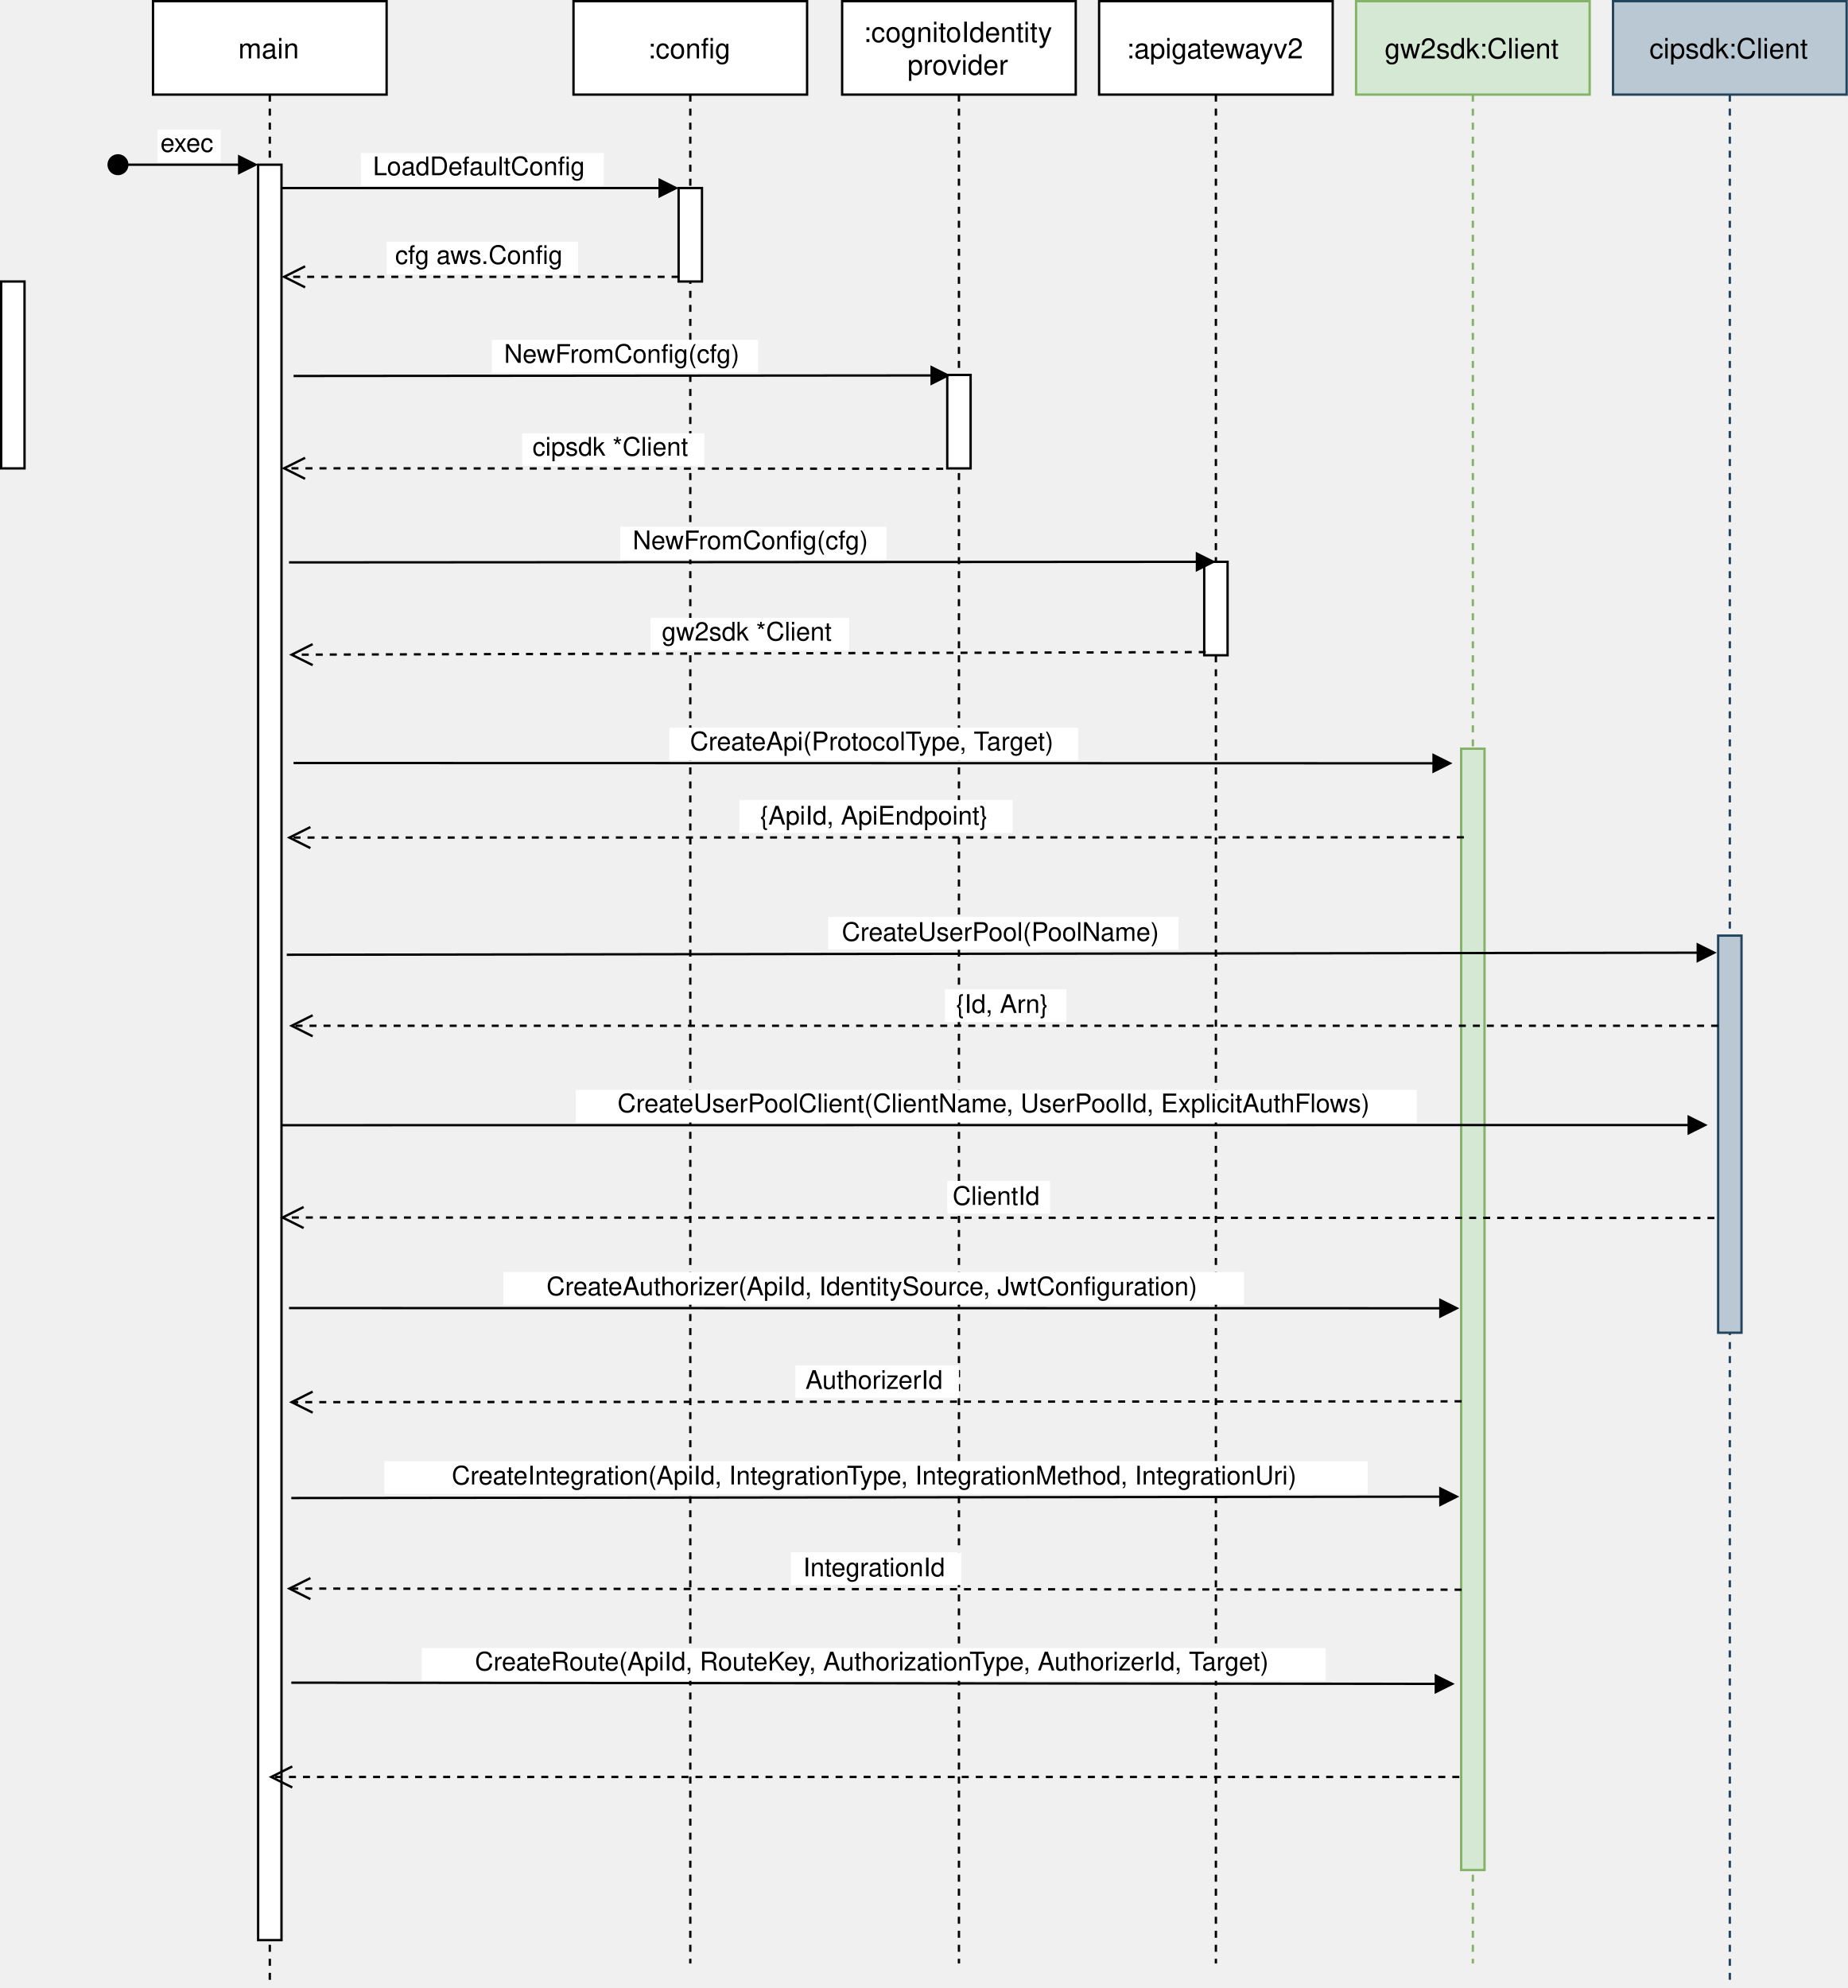
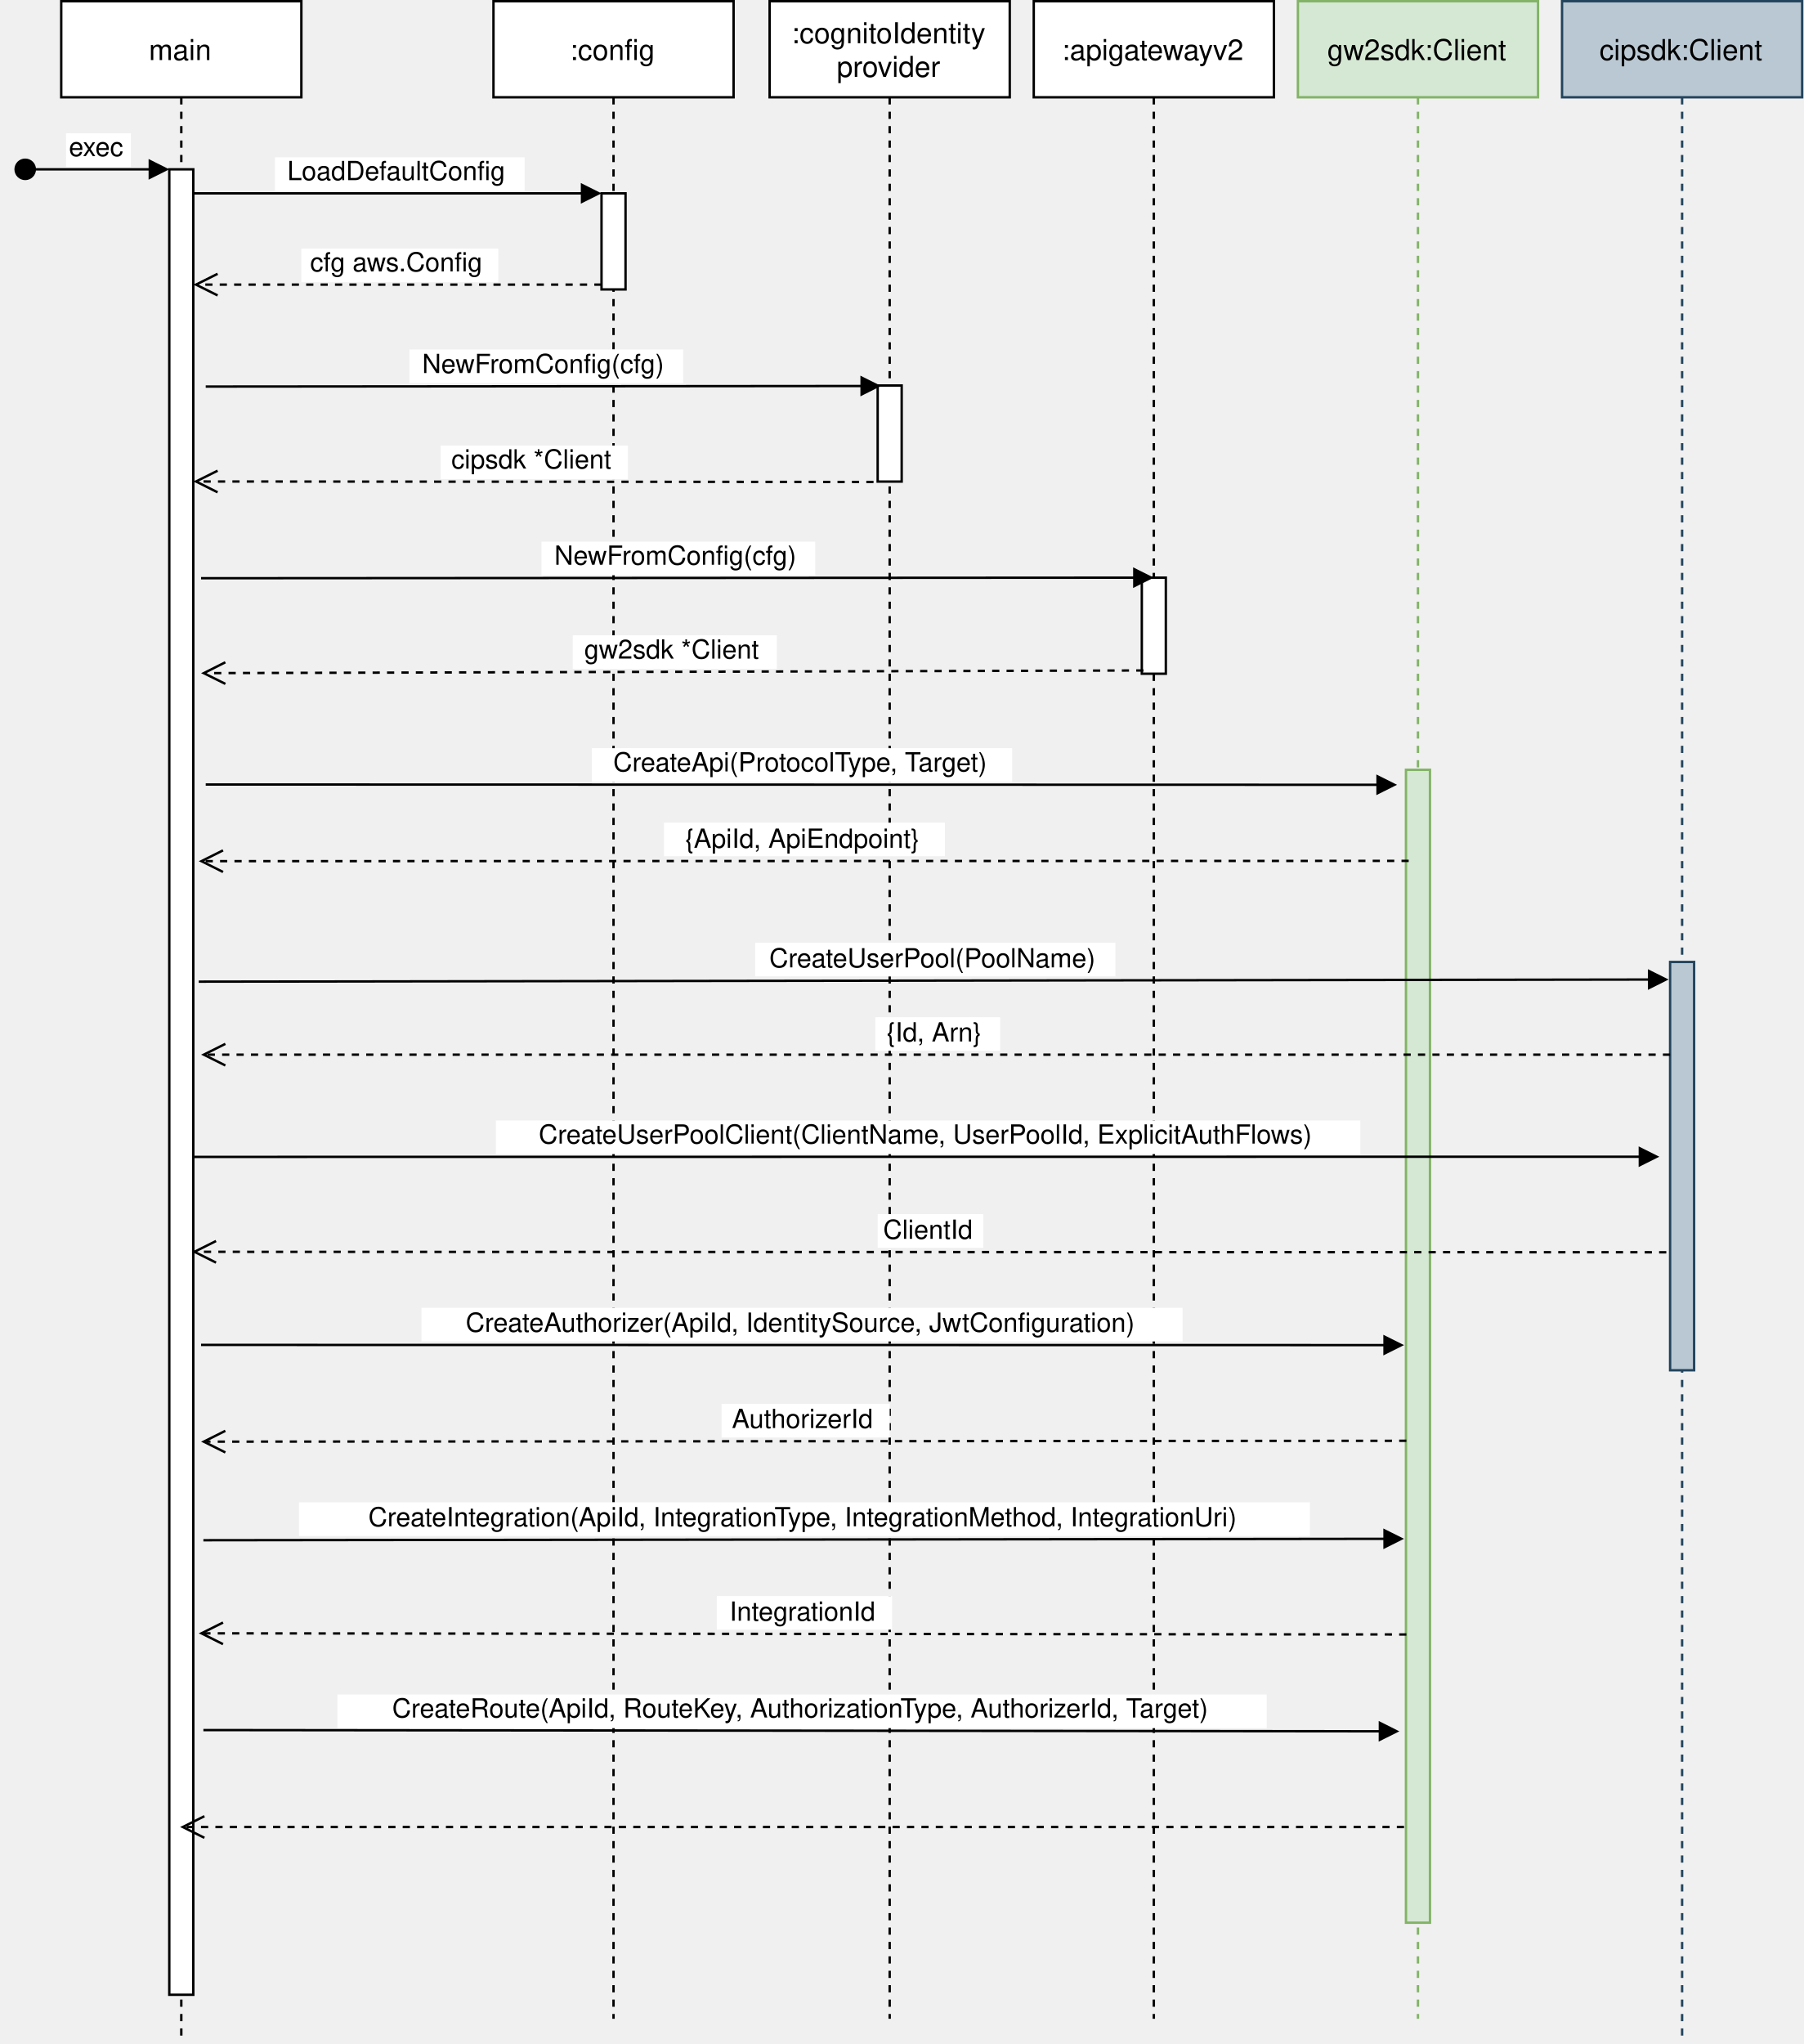
- <svg xmlns="http://www.w3.org/2000/svg" version="1.1" width="791px" height="851px" viewBox="-0.5 -0.5 791 851" content="&lt;mxfile host=&quot;app.diagrams.net&quot; modified=&quot;2021-03-30T20:35:56.686Z&quot; agent=&quot;5.0 (X11; Linux aarch64) AppleWebKit/537.36 (KHTML, like Gecko) Chrome/89.0.439.90 Safari/537.36&quot; etag=&quot;VMMq84BYdNTFdfpp6qxz&quot; version=&quot;14.5.3&quot; type=&quot;device&quot;&gt;&lt;diagram name=&quot;Page-1&quot; id=&quot;0&quot;&gt;5Vxdc9o4FP01zGR3Jh5LsvzxSCDppt1mmKbdtvuy42BhPDEWFSZAf/3KH4AlOdQYGzMNDwm+NrK59+jcc6+U9NBgtn7H3Pn0I/VI2IO6t+6hYQ9CywD8Z2LYZAYMcWbwWeBlJrA3PAY/SW7Uc+sy8MhCuDCmNIyDuWgc0ygi41iwuYzRlXjZhIbiXeeuTxTD49gNVevXwIunmdWG5t7+Fwn86fbOwHSyM0/u+NlndBnl9+tBNElf2emZux0r/6KLqevRVcGEbntowCiNs3ez9YCEiWu3bss+d/fK2d1zMxLFVT4Asw+8uOEy/+ozN4jyZ4s3W3/wx5wnb5ez8O9gQsIg4kc3c8KCGYkJ42fC3Dza2254dGI+WnoepMdh6M4XwVM6rM4tjIyXbBG8kE9kkYEgtSb+I15+tHNRehAz+ryLSTKo+o1zJ7wQFpN1wZR74B2h/AHZhl+Sn3VycOZgtfPYrPaRB3pumxaibuPc6OZo83cj7z3O3+ROLw8AUgKgOH9OgyhOb4FvengoOZ6yeEp9Grlh0fUnuhAe60JDdKFV5kLVg5bZgAcNxYNkTcaKF5PvEvAZ3g8DP+KmJxrHdJb6w2VxPyGNxJt8GG4jkbe1PIV0/Ly9LGcq+wSf8mF8EgvBJ57ARqqTGQndmM8SkedKfJZ/dJQgZh+ca1Aene0IC7pkY5J/SHL87ikqxcJU0Yz6nAYmgf/GOAVaNUnFaGBKWBdJKuaxPjQquFD1YBMOtBUHjid+MuZqoQ3K4fwqvxS4hM4JP3XjuYtp6kaQnS6wClkH8bfcp8n778l7jSeo+pjNZrcAjA44CG6TZR5MiExxiOyZmiAhRwne39T1hmTiLsP4hOhtMwF3MNvsgpQcfD+RVoohQmqIrG5CBOTs3FyeuP/mT9kH8Dx2foTT8egxMu+G1wAogUuzhx8FMb33uNOCmD8+xw0CiYPnjL7wMoG9scyCHDFMZ80s5YFTq4hLyDeHQVY3C+1mxRnSUPk3KCkZUN+dB74bk5W7eVGd/3tPCKxf3IRQa5LLnRDoWH9LE2KH9M4mBFa8/UBWd4zOsmR/xbXbHw1lfA0fmfPTa4froloYbopHhfjuVF9yK6AhrgWKKjApdbPj/XjJwaZwII9WV3IchHXrQgSIE9pwqgkRZSDDFAdCWNf0wkt6suYkaLn71OrYX8GF98xtfw7CgOS3bb6qqIJRAXM7gGvQMk9BMfe3aYm1jGm2g+KDkO2g4gGWBD7HqgQ3ZSDs/GKgtnW52k5omF+r4lPXgCHhU9fxaSyLgYhPAJyOWRaeiWUl2aQk6Mosi00NQ3EsKBKt3lqxX+7Ckv5NML8Eps1hd81xZhWzO+DuOj6774lbnBTAqiU9TqBZ2B3N2hKMbb0S1lQYQ0l1tNcmVwWrAscOyoPjOxGS5/VqhYAcoDqFwOf31z/mA/gVx3334SGcoP+GblkDKRdYqP/KrL/gyngShOGAhpSlT4o8TGzP2F1ZOGPDJ5SKqgZCaoIOa+nyoF5Cc6mJWByGbN3qG8GK1Xd7s07tRw0YcWPSnwdXI0ZjyqfH5w2fZpDfQP+c0nFD9TjPo8iSkp8OUKtluSwYEdoety8YD86Q1jOt6WhO8WWJ+RI7Oxl4rITEpqHZSBwOVsvjNdJvuRdLenbWDcfwvZcBl7+9jbyUanrWsCP9uK/Uk/VUAffIck6r1AEwBGDrVkuV0EEUdyEhpQLbMGAl6CkDmUgeSHqW5iRkuQ9VYZnXPb+BAHpyx7aHypIuRIaBvWYEkAVrCqAmNoOVB7VkU03XAqhWLA5Dtq4AMipWHUAu5+oEaPTi/xttjMFy+PgTWqMvNv3n47W63yDTP18WhI0oDa+SHw/ujDQnenRTFj1Gu6Inzza73MCDXDM3SGTenAoyW8kNcpcMyzq6qsSxENS2W1NeW9doTuKUAnU7LUSJs9M3LLoEXaOsQBh2rQ5vPbQdZGBFmrSwBQfx+qIgsW0RfABoTk1tYklrYRhKAzWnTcrBpzZnRJrMBMpV9iuhywyW29NbmN6u52EwDuL+Mp7ehXS1aHfpYceAOoICA2IDHM2ARQo3DFvCuWWdD+cdsyowORmaAh7NxIRrcqu01IbNapOkMWyrPaoMxgloO+HTwjoDtgXcWuAE3Oqag8QdEBp20NuhZ6k4MPWaZGzroog121trKAfsqz07zqqUcZyxq0LrY7v58jELRWp7v8r30i4ZdymNGhS3MjE6TqvaVt5nYxp199m0xsKwHRY2pFVaVAuUJW0QW9NNeSwNVtv/0BjG1YbeHt2dEfMBoWs6tQRAYauN1JnGNjwTkI/r6DUPZOxoCBeADAXwWXqdbV9qk1pSGWcnbbW7l5H2fRQTP2NhgbX35v3yS8H4kfDZoF77hQVnktSGqKgtfJqilvOGaV6ioG6JyiVsWvLqSWXuhr8YqG3WVrudBWxeAG0r6y62DpulbetcrbWOWVturSl/DVx52UXGbHt/uFSOWXWDZEbMn+gyJkVKTg0fyCbvuOVyRKJoUaU0tWZel5VtfDwci6wMLUOaL8h4O7RsSKtJiDsEKzrlaJLGyrDnJWl1f2VHvLzvc+him8MBdXdltMaiLUFM2v9oy2vOlVlU3vrV2OI1P9z/R5Ps8v1/jUG3/wM=&lt;/diagram&gt;&lt;/mxfile&gt;">
+ <svg xmlns="http://www.w3.org/2000/svg" version="1.1" width="751px" height="851px" viewBox="-0.5 -0.5 751 851" content="&lt;mxfile host=&quot;app.diagrams.net&quot; modified=&quot;2021-03-30T21:20:48.527Z&quot; agent=&quot;5.0 (X11; Linux aarch64) AppleWebKit/537.36 (KHTML, like Gecko) Chrome/89.0.439.90 Safari/537.36&quot; etag=&quot;0aoj4LSnkTvQ_chh3f0N&quot; version=&quot;14.5.3&quot; type=&quot;device&quot;&gt;&lt;diagram name=&quot;Page-1&quot; id=&quot;0&quot;&gt;5Vxdc9o4FP01zGR3Jh5LsvzxSCDppt1mmKbdtvuy42BhPDEWFSZAf/3KH4AlOdQYGzMNDwm+Ntfm3qNzj66U9NBgtn7H3Pn0I/VI2IO6t+6hYQ9CywD8Z2LYZAYMcWbwWeBlJrA3PAY/SW7Uc+sy8MhCuDCmNIyDuWgc0ygi41iwuYzRlXjZhIbiXeeuTxTD49gNVevXwIunmdWG5t7+Fwn86fbOwHSyM0/u+NlndBnl9+tBNElf2emZu/WVf9HF1PXoqmBCtz00YJTG2bvZekDCJLTbsGWfu3vl7O65GYniKh+A2Qde3HCZf/WZG0T5s8WbbTz4Y86Tt8tZ+HcwIWEQ8aObOWHBjMSE8TNhbh7tbTc8OzH3lp4H6XEYuvNF8JS61bmFkfGSLYIX8oksMhCk1iR+xMuPdiFKD2JGn3c5SZyq3zgPwgthMVkXTHkE3hHKH5Bt+CX5WScHZw5WO8/Nap95oOe2aSHrNs6Nbo42f+d5H3H+Jg96eQKQkgAl+HMaRHF6C3zTw0Mp8JTFU+rTyA2LoT8xhPDYEBpiCK2yEKoRtMwGImgoESRrMlaimHyXgI/wfhj4ETc90TimszQeLov7CWkk0eRuuI1E3tbyFNLx8/aynKnsE2LK3fgkFpJPPIGN1CAzEroxHyUiz5XELP/oKEHMPjnXoDw7Ww8LumRjkn9ICvzuKSrlwlTRjPqcBiaB/8Y4BVo1ScVoYEhYF0kq5rExNCqEUI1gEwG0lQCOJ37ic7XQBuVwfpVfClxC54SfuvHcxTQNI8hOF1iFrIP4Wx7T5P335L3GC1R9zGajWwBGBxwEt8UyTyZEpugie6YmSMhRkvc3db0hmbjLMD4he9tKwAPMNrskJQffT6SVYoqQmiKrmxQBuTo3Vyfuv/lT9gE8j50f4XQ8eozMu+E1AEri0urhR0FM7z0etCDmj89xg0AS4DmjL3yawN5YZUGOmKazVpbyxKmziEuoN4dBVrcK7UbFGcpQ+TcomTKgvjsPfDcmK3fzogb/9x4QWL+4AaHOSS53QKBj4y0NiB3SOxsQWIn2A1ndMTrLiv0V125/NFTxNXxkzU+vHa6LamG4KR4V8rtTfcmtgIa4FiiqwGSqmx3v/SUHm8KB7K2u5DgI69aFCBAHtOFUEyKKI8MUHSGsa3rhJT1ZcxK0PHzq7NhfwYX3zG1/DsKA5LdtflZRBaMC5nYA16BlnoJiHm/TEucyptkOig9CtoMZD7Ak8DlWJbgpjrDzC0dt63K1ndAwv1bFp64BQ8KnruPTWBYDEZ8AOB2zLDwTy0qySSnQlVkWmxqGoi8oEq3e2mS/PIQl/ZtgfglMm8PumuPMKlZ3wMN1fHXfE7c4KIBVS3qcQLOwO5q1JRjbeiWsqTCGkupor03++f31j/kAfsVx3314CCfov6Fb1v7I5QHqv4LZC57XTYIwHNCQsvRJkYeJ7Rm7KwtnbPiEUknwKvqqz0xM0OFMsDypl9AaaSIXhyFbd+6IYMW5ozyom0uQ2k0ZMOLGpD8PrkaMxpQPj88bPswgv4H+OSWThmaTvAogS6JuHaBWJ5Wy3EFoe9y+3Dk4QlqvE6ajOcWXJbI9dnYi5lgBhE1Ds5HoDlarQo0Vj5KOk3XDMXzvZcDlb28jL6WanjXsSP3s55nJaqCAe2Q5p80zATAEYOtWSzr+IIq7EEDS9NAwYCXoKY5MJDuSnqVtAaT28XLV/hsIoCd3bHuorOhCZBjYa0YAWbCmAGpiK1N5Uku2hHQtgGrl4jBk6wogQ68mgIA8GamToNGL/2+0MQbL4eNPaI2+2PSfj9fqanmmf74sCBtRGl4lPx7cGWlO9OimLHqMdkVPXm12tYEnuWPRY56nNsg9Hizr6KoSx0JQ226seK0r35zEKQXqdliIEmenb1h0CbpG6Z8bdq3+5AlKxOxMiUCM+PyiILFtEXwAaE5NbWJJKzkYSo6a0ybl4FObMyJNZgLlKvuV0GUGy+3pLUxv1/MwGAdxfxlP70K6WrTbON8xoI6gwIDYAEczYJHCDcOWcG5ZreH80lgVmJwMTQGPZmLCNblVWijCZrVB0hi21R5VBuMEtF13ybEt4NYCJ+BW1xwkrt9r2EFvh56lyYGp1yRjWxdFrNlep7wcsK/27DirUsZxxq4KrY/t1sHHLDep7f0q3wm6ZDykNGpQ3MrE6Ditalt5l4hpnG+XSLcNPUNaY0S1QFnSBrE13ZR9abDa6n1jGFcbent0d0bMB4Su6dQSAIWNIlJnGtuwHSBfXAMPOxrCBSBDAXyWXmfTktqkllTG2Ulb7e5lpH0fxcTPWFhg7b15v/xSMH4kfDSo135hwZkktSEqagufpqjlumGaFyCoz0XlEjYtefWkMnfDXzhqm7XVbmcBmxdA28q6i63DZmnbaqm1dmmsLbfWlL9lrbzsImO2vT+7Kcesur0vI+ZPdBmTIiWnhg9kk3fccjkiUbSoUppaM6/LyjY+Ho5FVoaWIY0XZLwdWjak1STEA4IVnXI0SWPF7XlJWt0d2BEv7/scutjmcEBLuzIqs+i5ICbt3rPlNefKLCpv/Wps8Zof7v8fR3b5/n+eoNv/AQ==&lt;/diagram&gt;&lt;/mxfile&gt;">
  <defs />
  <g>
-     <rect x="65" y="0" width="100" height="40" fill="#ffffff" stroke="#000000" pointer-events="all" />
-     <path d="M 115 40 L 115 850" fill="none" stroke="#000000" stroke-miterlimit="10" stroke-dasharray="3 3" pointer-events="all" />
+     <rect x="25" y="0" width="100" height="40" fill="#ffffff" stroke="#000000" pointer-events="all" />
+     <path d="M 75 40 L 75 850" fill="none" stroke="#000000" stroke-miterlimit="10" stroke-dasharray="3 3" pointer-events="all" />
    <g fill="#000000" font-family="Helvetica" text-anchor="middle" font-size="12px">
-       <text x="114.5" y="24.5">main</text>
+       <text x="74.5" y="24.5">main</text>
    </g>
-     <rect x="110" y="70" width="10" height="760" fill="#ffffff" stroke="#000000" pointer-events="all" />
-     <path d="M 54 70 L 101.88 70" fill="none" stroke="#000000" stroke-miterlimit="10" pointer-events="stroke" />
-     <ellipse cx="50" cy="70" rx="4" ry="4" fill="#000000" stroke="#000000" pointer-events="all" />
-     <path d="M 108.88 70 L 101.88 73.5 L 101.88 66.5 Z" fill="#000000" stroke="#000000" stroke-miterlimit="10" pointer-events="all" />
+     <rect x="70" y="70" width="10" height="760" fill="#ffffff" stroke="#000000" pointer-events="all" />
+     <path d="M 14 70 L 61.88 70" fill="none" stroke="#000000" stroke-miterlimit="10" pointer-events="stroke" />
+     <ellipse cx="10" cy="70" rx="4" ry="4" fill="#000000" stroke="#000000" pointer-events="all" />
+     <path d="M 68.88 70 L 61.88 73.5 L 61.88 66.5 Z" fill="#000000" stroke="#000000" stroke-miterlimit="10" pointer-events="all" />
    <g fill="#000000" font-family="Helvetica" text-anchor="middle" font-size="11px">
-       <rect fill="#ffffff" stroke="none" x="67" y="55" width="27" height="14" stroke-width="0" />
-       <text x="79.5" y="64.5">exec</text>
+       <rect fill="#ffffff" stroke="none" x="27" y="55" width="27" height="14" stroke-width="0" />
+       <text x="39.5" y="64.5">exec</text>
    </g>
-     <rect x="245" y="0" width="100" height="40" fill="#ffffff" stroke="#000000" pointer-events="all" />
-     <path d="M 295 40 L 295 840" fill="none" stroke="#000000" stroke-miterlimit="10" stroke-dasharray="3 3" pointer-events="all" />
+     <rect x="205" y="0" width="100" height="40" fill="#ffffff" stroke="#000000" pointer-events="all" />
+     <path d="M 255 40 L 255 840" fill="none" stroke="#000000" stroke-miterlimit="10" stroke-dasharray="3 3" pointer-events="all" />
    <g fill="#000000" font-family="Helvetica" text-anchor="middle" font-size="12px">
-       <text x="294.5" y="24.5">:config</text>
+       <text x="254.5" y="24.5">:config</text>
    </g>
-     <rect x="290" y="80" width="10" height="40" fill="#ffffff" stroke="#000000" pointer-events="all" />
-     <path d="M 290 118 L 122.24 118" fill="none" stroke="#000000" stroke-miterlimit="10" stroke-dasharray="3 3" pointer-events="stroke" />
-     <path d="M 130.12 113.5 L 121.12 118 L 130.12 122.5" fill="none" stroke="#000000" stroke-miterlimit="10" pointer-events="all" />
+     <rect x="250" y="80" width="10" height="40" fill="#ffffff" stroke="#000000" pointer-events="all" />
+     <path d="M 250 118 L 82.24 118" fill="none" stroke="#000000" stroke-miterlimit="10" stroke-dasharray="3 3" pointer-events="stroke" />
+     <path d="M 90.12 113.5 L 81.12 118 L 90.12 122.5" fill="none" stroke="#000000" stroke-miterlimit="10" pointer-events="all" />
    <g fill="#000000" font-family="Helvetica" text-anchor="middle" font-size="11px">
-       <rect fill="#ffffff" stroke="none" x="165" y="103" width="82" height="14" stroke-width="0" />
-       <text x="204.5" y="112.5">cfg aws.Config</text>
+       <rect fill="#ffffff" stroke="none" x="125" y="103" width="82" height="14" stroke-width="0" />
+       <text x="164.5" y="112.5">cfg aws.Config</text>
    </g>
-     <path d="M 120 80 L 281.88 80" fill="none" stroke="#000000" stroke-miterlimit="10" pointer-events="stroke" />
-     <path d="M 288.88 80 L 281.88 83.5 L 281.88 76.5 Z" fill="#000000" stroke="#000000" stroke-miterlimit="10" pointer-events="all" />
+     <path d="M 80 80 L 241.88 80" fill="none" stroke="#000000" stroke-miterlimit="10" pointer-events="stroke" />
+     <path d="M 248.88 80 L 241.88 83.5 L 241.88 76.5 Z" fill="#000000" stroke="#000000" stroke-miterlimit="10" pointer-events="all" />
    <g fill="#000000" font-family="Helvetica" text-anchor="middle" font-size="11px">
-       <rect fill="#ffffff" stroke="none" x="154" y="65" width="104" height="14" stroke-width="0" />
-       <text x="204.5" y="74.5">LoadDefaultConfig</text>
+       <rect fill="#ffffff" stroke="none" x="114" y="65" width="104" height="14" stroke-width="0" />
+       <text x="164.5" y="74.5">LoadDefaultConfig</text>
    </g>
-     <rect x="360" y="0" width="100" height="40" fill="#ffffff" stroke="#000000" pointer-events="all" />
-     <path d="M 410 40 L 410 840" fill="none" stroke="#000000" stroke-miterlimit="10" stroke-dasharray="3 3" pointer-events="all" />
+     <rect x="320" y="0" width="100" height="40" fill="#ffffff" stroke="#000000" pointer-events="all" />
+     <path d="M 370 40 L 370 840" fill="none" stroke="#000000" stroke-miterlimit="10" stroke-dasharray="3 3" pointer-events="all" />
    <g fill="#000000" font-family="Helvetica" text-anchor="middle" font-size="12px">
-       <text x="409.5" y="17.5">:cognitoIdentity</text>
-       <text x="409.5" y="31.5">provider</text>
+       <text x="369.5" y="17.5">:cognitoIdentity</text>
+       <text x="369.5" y="31.5">provider</text>
    </g>
-     <rect x="405" y="160" width="10" height="40" fill="#ffffff" stroke="#000000" pointer-events="all" />
-     <rect x="470" y="0" width="100" height="40" fill="#ffffff" stroke="#000000" pointer-events="all" />
-     <path d="M 520 40 L 520 840" fill="none" stroke="#000000" stroke-miterlimit="10" stroke-dasharray="3 3" pointer-events="all" />
+     <rect x="365" y="160" width="10" height="40" fill="#ffffff" stroke="#000000" pointer-events="all" />
+     <rect x="430" y="0" width="100" height="40" fill="#ffffff" stroke="#000000" pointer-events="all" />
+     <path d="M 480 40 L 480 840" fill="none" stroke="#000000" stroke-miterlimit="10" stroke-dasharray="3 3" pointer-events="all" />
    <g fill="#000000" font-family="Helvetica" text-anchor="middle" font-size="12px">
-       <text x="519.5" y="24.5">:apigatewayv2</text>
+       <text x="479.5" y="24.5">:apigatewayv2</text>
    </g>
-     <rect x="515" y="240" width="10" height="40" fill="#ffffff" stroke="#000000" pointer-events="all" />
-     <path d="M 123.23 240.24 L 511.88 240" fill="none" stroke="#000000" stroke-miterlimit="10" pointer-events="stroke" />
-     <path d="M 518.88 240 L 511.88 243.5 L 511.88 236.5 Z" fill="#000000" stroke="#000000" stroke-miterlimit="10" pointer-events="all" />
+     <rect x="475" y="240" width="10" height="40" fill="#ffffff" stroke="#000000" pointer-events="all" />
+     <path d="M 83.23 240.24 L 471.88 240" fill="none" stroke="#000000" stroke-miterlimit="10" pointer-events="stroke" />
+     <path d="M 478.88 240 L 471.88 243.5 L 471.88 236.5 Z" fill="#000000" stroke="#000000" stroke-miterlimit="10" pointer-events="all" />
    <g fill="#000000" font-family="Helvetica" text-anchor="middle" font-size="11px">
-       <rect fill="#ffffff" stroke="none" x="265" y="225" width="114" height="14" stroke-width="0" />
-       <text x="320.73" y="234.62">NewFromConfig(cfg)</text>
+       <rect fill="#ffffff" stroke="none" x="225" y="225" width="114" height="14" stroke-width="0" />
+       <text x="280.73" y="234.62">NewFromConfig(cfg)</text>
    </g>
-     <path d="M 515.67 278.64 L 125.47 279.75" fill="none" stroke="#000000" stroke-miterlimit="10" stroke-dasharray="3 3" pointer-events="stroke" />
-     <path d="M 133.34 275.23 L 124.35 279.76 L 133.36 284.23" fill="none" stroke="#000000" stroke-miterlimit="10" pointer-events="all" />
+     <path d="M 475.67 278.64 L 85.47 279.75" fill="none" stroke="#000000" stroke-miterlimit="10" stroke-dasharray="3 3" pointer-events="stroke" />
+     <path d="M 93.34 275.23 L 84.35 279.76 L 93.36 284.23" fill="none" stroke="#000000" stroke-miterlimit="10" pointer-events="all" />
    <g fill="#000000" font-family="Helvetica" text-anchor="middle" font-size="11px">
-       <rect fill="#ffffff" stroke="none" x="278" y="264" width="85" height="14" stroke-width="0" />
-       <text x="319.17" y="273.7">gw2sdk *Client</text>
+       <rect fill="#ffffff" stroke="none" x="238" y="264" width="85" height="14" stroke-width="0" />
+       <text x="279.17" y="273.7">gw2sdk *Client</text>
    </g>
-     <path d="M 125.17 160.44 L 398.31 160.21" fill="none" stroke="#000000" stroke-miterlimit="10" pointer-events="stroke" />
-     <path d="M 405.31 160.2 L 398.31 163.71 L 398.31 156.71 Z" fill="#000000" stroke="#000000" stroke-miterlimit="10" pointer-events="all" />
+     <path d="M 85.17 160.44 L 358.31 160.21" fill="none" stroke="#000000" stroke-miterlimit="10" pointer-events="stroke" />
+     <path d="M 365.31 160.2 L 358.31 163.71 L 358.31 156.71 Z" fill="#000000" stroke="#000000" stroke-miterlimit="10" pointer-events="all" />
    <g fill="#000000" font-family="Helvetica" text-anchor="middle" font-size="11px">
-       <rect fill="#ffffff" stroke="none" x="210" y="145" width="114" height="14" stroke-width="0" />
-       <text x="265.67" y="154.82">NewFromConfig(cfg)</text>
+       <rect fill="#ffffff" stroke="none" x="170" y="145" width="114" height="14" stroke-width="0" />
+       <text x="225.67" y="154.82">NewFromConfig(cfg)</text>
    </g>
-     <path d="M 403.27 200.16 L 122.24 199.96" fill="none" stroke="#000000" stroke-miterlimit="10" stroke-dasharray="3 3" pointer-events="stroke" />
-     <path d="M 130.12 195.47 L 121.12 199.96 L 130.11 204.47" fill="none" stroke="#000000" stroke-miterlimit="10" pointer-events="all" />
+     <path d="M 363.27 200.16 L 82.24 199.96" fill="none" stroke="#000000" stroke-miterlimit="10" stroke-dasharray="3 3" pointer-events="stroke" />
+     <path d="M 90.12 195.47 L 81.12 199.96 L 90.11 204.47" fill="none" stroke="#000000" stroke-miterlimit="10" pointer-events="all" />
    <g fill="#000000" font-family="Helvetica" text-anchor="middle" font-size="11px">
-       <rect fill="#ffffff" stroke="none" x="223" y="185" width="78" height="14" stroke-width="0" />
-       <text x="260.77" y="194.56">cipsdk *Client</text>
+       <rect fill="#ffffff" stroke="none" x="183" y="185" width="78" height="14" stroke-width="0" />
+       <text x="220.77" y="194.56">cipsdk *Client</text>
    </g>
-     <rect x="0" y="120" width="10" height="80" fill="#ffffff" stroke="#000000" pointer-events="all" />
-     <rect x="580" y="0" width="100" height="40" fill="#d5e8d4" stroke="#82b366" pointer-events="all" />
-     <path d="M 630 40 L 630 840" fill="none" stroke="#82b366" stroke-miterlimit="10" stroke-dasharray="3 3" pointer-events="all" />
+     <rect x="540" y="0" width="100" height="40" fill="#d5e8d4" stroke="#82b366" pointer-events="all" />
+     <path d="M 590 40 L 590 840" fill="none" stroke="#82b366" stroke-miterlimit="10" stroke-dasharray="3 3" pointer-events="all" />
    <g fill="#000000" font-family="Helvetica" text-anchor="middle" font-size="12px">
-       <text x="629.5" y="24.5">gw2sdk:Client</text>
+       <text x="589.5" y="24.5">gw2sdk:Client</text>
    </g>
-     <rect x="625" y="320" width="10" height="480" fill="#d5e8d4" stroke="#82b366" pointer-events="all" />
-     <path d="M 125.17 326.12 L 613.17 326.24" fill="none" stroke="#000000" stroke-miterlimit="10" pointer-events="stroke" />
-     <path d="M 620.17 326.24 L 613.17 329.74 L 613.17 322.74 Z" fill="#000000" stroke="#000000" stroke-miterlimit="10" pointer-events="all" />
+     <rect x="585" y="320" width="10" height="480" fill="#d5e8d4" stroke="#82b366" pointer-events="all" />
+     <path d="M 85.17 326.12 L 573.17 326.24" fill="none" stroke="#000000" stroke-miterlimit="10" pointer-events="stroke" />
+     <path d="M 580.17 326.24 L 573.17 329.74 L 573.17 322.74 Z" fill="#000000" stroke="#000000" stroke-miterlimit="10" pointer-events="all" />
    <g fill="#000000" font-family="Helvetica" text-anchor="middle" font-size="11px">
-       <rect fill="#ffffff" stroke="none" x="286" y="311" width="175" height="14" stroke-width="0" />
-       <text x="372.67" y="320.68">CreateApi(ProtocolType, Target)</text>
+       <rect fill="#ffffff" stroke="none" x="246" y="311" width="175" height="14" stroke-width="0" />
+       <text x="332.67" y="320.68">CreateApi(ProtocolType, Target)</text>
    </g>
-     <path d="M 626.14 357.92 L 124.5 358.04" fill="none" stroke="#000000" stroke-miterlimit="10" stroke-dasharray="3 3" pointer-events="stroke" />
-     <path d="M 132.38 353.54 L 123.38 358.04 L 132.38 362.54" fill="none" stroke="#000000" stroke-miterlimit="10" pointer-events="all" />
+     <path d="M 586.14 357.92 L 84.5 358.04" fill="none" stroke="#000000" stroke-miterlimit="10" stroke-dasharray="3 3" pointer-events="stroke" />
+     <path d="M 92.38 353.54 L 83.38 358.04 L 92.38 362.54" fill="none" stroke="#000000" stroke-miterlimit="10" pointer-events="all" />
    <g fill="#000000" font-family="Helvetica" text-anchor="middle" font-size="11px">
-       <rect fill="#ffffff" stroke="none" x="316" y="342" width="117" height="14" stroke-width="0" />
-       <text x="373.64" y="352.48">{ApiId, ApiEndpoint}</text>
+       <rect fill="#ffffff" stroke="none" x="276" y="342" width="117" height="14" stroke-width="0" />
+       <text x="333.64" y="352.48">{ApiId, ApiEndpoint}</text>
    </g>
-     <rect x="690" y="0" width="100" height="40" fill="#bac8d3" stroke="#23445d" pointer-events="all" />
-     <path d="M 740 40 L 740 850" fill="none" stroke="#23445d" stroke-miterlimit="10" stroke-dasharray="3 3" pointer-events="all" />
+     <rect x="650" y="0" width="100" height="40" fill="#bac8d3" stroke="#23445d" pointer-events="all" />
+     <path d="M 700 40 L 700 850" fill="none" stroke="#23445d" stroke-miterlimit="10" stroke-dasharray="3 3" pointer-events="all" />
    <g fill="#000000" font-family="Helvetica" text-anchor="middle" font-size="12px">
-       <text x="739.5" y="24.5">cipsdk:Client</text>
+       <text x="699.5" y="24.5">cipsdk:Client</text>
    </g>
-     <rect x="735" y="400" width="10" height="170" fill="#bac8d3" stroke="#23445d" pointer-events="all" />
-     <path d="M 122.26 408.2 L 726.27 407.32" fill="none" stroke="#000000" stroke-miterlimit="10" pointer-events="stroke" />
-     <path d="M 733.27 407.31 L 726.28 410.82 L 726.27 403.82 Z" fill="#000000" stroke="#000000" stroke-miterlimit="10" pointer-events="all" />
+     <rect x="695" y="400" width="10" height="170" fill="#bac8d3" stroke="#23445d" pointer-events="all" />
+     <path d="M 82.26 408.2 L 686.27 407.32" fill="none" stroke="#000000" stroke-miterlimit="10" pointer-events="stroke" />
+     <path d="M 693.27 407.31 L 686.28 410.82 L 686.27 403.82 Z" fill="#000000" stroke="#000000" stroke-miterlimit="10" pointer-events="all" />
    <g fill="#000000" font-family="Helvetica" text-anchor="middle" font-size="11px">
-       <rect fill="#ffffff" stroke="none" x="354" y="392" width="150" height="14" stroke-width="0" />
-       <text x="427.76" y="402.26">CreateUserPool(PoolName)</text>
+       <rect fill="#ffffff" stroke="none" x="314" y="392" width="150" height="14" stroke-width="0" />
+       <text x="387.76" y="402.26">CreateUserPool(PoolName)</text>
    </g>
-     <path d="M 735 438.6 L 125.47 438.6" fill="none" stroke="#000000" stroke-miterlimit="10" stroke-dasharray="3 3" pointer-events="stroke" />
-     <path d="M 133.35 434.1 L 124.35 438.6 L 133.35 443.1" fill="none" stroke="#000000" stroke-miterlimit="10" pointer-events="all" />
+     <path d="M 695 438.6 L 85.47 438.6" fill="none" stroke="#000000" stroke-miterlimit="10" stroke-dasharray="3 3" pointer-events="stroke" />
+     <path d="M 93.35 434.1 L 84.35 438.6 L 93.35 443.1" fill="none" stroke="#000000" stroke-miterlimit="10" pointer-events="all" />
    <g fill="#000000" font-family="Helvetica" text-anchor="middle" font-size="11px">
-       <rect fill="#ffffff" stroke="none" x="404" y="423" width="52" height="14" stroke-width="0" />
-       <text x="428.5" y="433.1">{Id, Arn}</text>
+       <rect fill="#ffffff" stroke="none" x="364" y="423" width="52" height="14" stroke-width="0" />
+       <text x="388.5" y="433.1">{Id, Arn}</text>
    </g>
-     <path d="M 120.32 481.16 L 722.4 481.09" fill="none" stroke="#000000" stroke-miterlimit="10" pointer-events="stroke" />
-     <path d="M 729.4 481.09 L 722.4 484.59 L 722.4 477.59 Z" fill="#000000" stroke="#000000" stroke-miterlimit="10" pointer-events="all" />
+     <path d="M 80.32 481.16 L 682.4 481.09" fill="none" stroke="#000000" stroke-miterlimit="10" pointer-events="stroke" />
+     <path d="M 689.4 481.09 L 682.4 484.59 L 682.4 477.59 Z" fill="#000000" stroke="#000000" stroke-miterlimit="10" pointer-events="all" />
    <g fill="#000000" font-family="Helvetica" text-anchor="middle" font-size="11px">
-       <rect fill="#ffffff" stroke="none" x="246" y="466" width="360" height="14" stroke-width="0" />
-       <text x="424.82" y="475.63">CreateUserPoolClient(ClientName, UserPoolId, ExplicitAuthFlows)</text>
+       <rect fill="#ffffff" stroke="none" x="206" y="466" width="360" height="14" stroke-width="0" />
+       <text x="384.82" y="475.63">CreateUserPoolClient(ClientName, UserPoolId, ExplicitAuthFlows)</text>
    </g>
-     <path d="M 733.42 520.87 L 121.59 520.68" fill="none" stroke="#000000" stroke-miterlimit="10" stroke-dasharray="3 3" pointer-events="stroke" />
-     <path d="M 129.47 516.18 L 120.47 520.68 L 129.47 525.18" fill="none" stroke="#000000" stroke-miterlimit="10" pointer-events="all" />
+     <path d="M 693.42 520.87 L 81.59 520.68" fill="none" stroke="#000000" stroke-miterlimit="10" stroke-dasharray="3 3" pointer-events="stroke" />
+     <path d="M 89.47 516.18 L 80.47 520.68 L 89.47 525.18" fill="none" stroke="#000000" stroke-miterlimit="10" pointer-events="all" />
    <g fill="#000000" font-family="Helvetica" text-anchor="middle" font-size="11px">
-       <rect fill="#ffffff" stroke="none" x="405" y="505" width="44" height="14" stroke-width="0" />
-       <text x="425.92" y="515.28">ClientId</text>
+       <rect fill="#ffffff" stroke="none" x="365" y="505" width="44" height="14" stroke-width="0" />
+       <text x="385.92" y="515.28">ClientId</text>
    </g>
-     <path d="M 123.23 559.44 L 616.08 559.52" fill="none" stroke="#000000" stroke-miterlimit="10" pointer-events="stroke" />
-     <path d="M 623.08 559.52 L 616.08 563.02 L 616.08 556.02 Z" fill="#000000" stroke="#000000" stroke-miterlimit="10" pointer-events="all" />
+     <path d="M 83.23 559.44 L 576.08 559.52" fill="none" stroke="#000000" stroke-miterlimit="10" pointer-events="stroke" />
+     <path d="M 583.08 559.52 L 576.08 563.02 L 576.08 556.02 Z" fill="#000000" stroke="#000000" stroke-miterlimit="10" pointer-events="all" />
    <g fill="#000000" font-family="Helvetica" text-anchor="middle" font-size="11px">
-       <rect fill="#ffffff" stroke="none" x="215" y="544" width="317" height="14" stroke-width="0" />
-       <text x="372.73" y="553.98">CreateAuthorizer(ApiId, IdentitySource, JwtConfiguration)</text>
+       <rect fill="#ffffff" stroke="none" x="175" y="544" width="317" height="14" stroke-width="0" />
+       <text x="332.73" y="553.98">CreateAuthorizer(ApiId, IdentitySource, JwtConfiguration)</text>
    </g>
-     <path d="M 625.17 599.36 L 125.47 599.72" fill="none" stroke="#000000" stroke-miterlimit="10" stroke-dasharray="3 3" pointer-events="stroke" />
-     <path d="M 133.34 595.21 L 124.35 599.72 L 133.35 604.21" fill="none" stroke="#000000" stroke-miterlimit="10" pointer-events="all" />
+     <path d="M 585.17 599.36 L 85.47 599.72" fill="none" stroke="#000000" stroke-miterlimit="10" stroke-dasharray="3 3" pointer-events="stroke" />
+     <path d="M 93.34 595.21 L 84.35 599.72 L 93.35 604.21" fill="none" stroke="#000000" stroke-miterlimit="10" pointer-events="all" />
    <g fill="#000000" font-family="Helvetica" text-anchor="middle" font-size="11px">
-       <rect fill="#ffffff" stroke="none" x="340" y="584" width="70" height="14" stroke-width="0" />
-       <text x="373.67" y="594.04">AuthorizerId</text>
+       <rect fill="#ffffff" stroke="none" x="300" y="584" width="70" height="14" stroke-width="0" />
+       <text x="333.67" y="594.04">AuthorizerId</text>
    </g>
-     <path d="M 124.2 640.76 L 616.08 640.17" fill="none" stroke="#000000" stroke-miterlimit="10" pointer-events="stroke" />
-     <path d="M 623.08 640.16 L 616.09 643.67 L 616.08 636.67 Z" fill="#000000" stroke="#000000" stroke-miterlimit="10" pointer-events="all" />
+     <path d="M 84.2 640.76 L 576.08 640.17" fill="none" stroke="#000000" stroke-miterlimit="10" pointer-events="stroke" />
+     <path d="M 583.08 640.16 L 576.09 643.67 L 576.08 636.67 Z" fill="#000000" stroke="#000000" stroke-miterlimit="10" pointer-events="all" />
    <g fill="#000000" font-family="Helvetica" text-anchor="middle" font-size="11px">
-       <rect fill="#ffffff" stroke="none" x="164" y="625" width="421" height="14" stroke-width="0" />
-       <text x="373.7" y="634.96">CreateIntegration(ApiId, IntegrationType, IntegrationMethod, IntegrationUri)</text>
+       <rect fill="#ffffff" stroke="none" x="124" y="625" width="421" height="14" stroke-width="0" />
+       <text x="333.7" y="634.96">CreateIntegration(ApiId, IntegrationType, IntegrationMethod, IntegrationUri)</text>
    </g>
-     <path d="M 625.17 680 L 124.5 679.52" fill="none" stroke="#000000" stroke-miterlimit="10" stroke-dasharray="3 3" pointer-events="stroke" />
-     <path d="M 132.38 675.03 L 123.38 679.52 L 132.37 684.03" fill="none" stroke="#000000" stroke-miterlimit="10" pointer-events="all" />
+     <path d="M 585.17 680 L 84.5 679.52" fill="none" stroke="#000000" stroke-miterlimit="10" stroke-dasharray="3 3" pointer-events="stroke" />
+     <path d="M 92.38 675.03 L 83.38 679.52 L 92.37 684.03" fill="none" stroke="#000000" stroke-miterlimit="10" pointer-events="all" />
    <g fill="#000000" font-family="Helvetica" text-anchor="middle" font-size="11px">
-       <rect fill="#ffffff" stroke="none" x="338" y="664" width="73" height="14" stroke-width="0" />
-       <text x="373.67" y="674.26">IntegrationId</text>
+       <rect fill="#ffffff" stroke="none" x="298" y="664" width="73" height="14" stroke-width="0" />
+       <text x="333.67" y="674.26">IntegrationId</text>
    </g>
-     <path d="M 124.2 719.8 L 614.14 720.31" fill="none" stroke="#000000" stroke-miterlimit="10" pointer-events="stroke" />
-     <path d="M 621.14 720.32 L 614.14 723.81 L 614.15 716.81 Z" fill="#000000" stroke="#000000" stroke-miterlimit="10" pointer-events="all" />
+     <path d="M 84.2 719.8 L 574.14 720.31" fill="none" stroke="#000000" stroke-miterlimit="10" pointer-events="stroke" />
+     <path d="M 581.14 720.32 L 574.14 723.81 L 574.15 716.81 Z" fill="#000000" stroke="#000000" stroke-miterlimit="10" pointer-events="all" />
    <g fill="#000000" font-family="Helvetica" text-anchor="middle" font-size="11px">
-       <rect fill="#ffffff" stroke="none" x="180" y="705" width="387" height="14" stroke-width="0" />
-       <text x="372.7" y="714.56">CreateRoute(ApiId, RouteKey, AuthorizationType, AuthorizerId, Target)</text>
+       <rect fill="#ffffff" stroke="none" x="140" y="705" width="387" height="14" stroke-width="0" />
+       <text x="332.7" y="714.56">CreateRoute(ApiId, RouteKey, AuthorizationType, AuthorizerId, Target)</text>
    </g>
-     <path d="M 624.2 760.16 L 116.74 760.16" fill="none" stroke="#000000" stroke-miterlimit="10" stroke-dasharray="3 3" pointer-events="stroke" />
-     <path d="M 124.62 755.66 L 115.62 760.16 L 124.62 764.66" fill="none" stroke="#000000" stroke-miterlimit="10" pointer-events="all" />
+     <path d="M 584.2 760.16 L 76.74 760.16" fill="none" stroke="#000000" stroke-miterlimit="10" stroke-dasharray="3 3" pointer-events="stroke" />
+     <path d="M 84.62 755.66 L 75.62 760.16 L 84.62 764.66" fill="none" stroke="#000000" stroke-miterlimit="10" pointer-events="all" />
  </g>
</svg>
